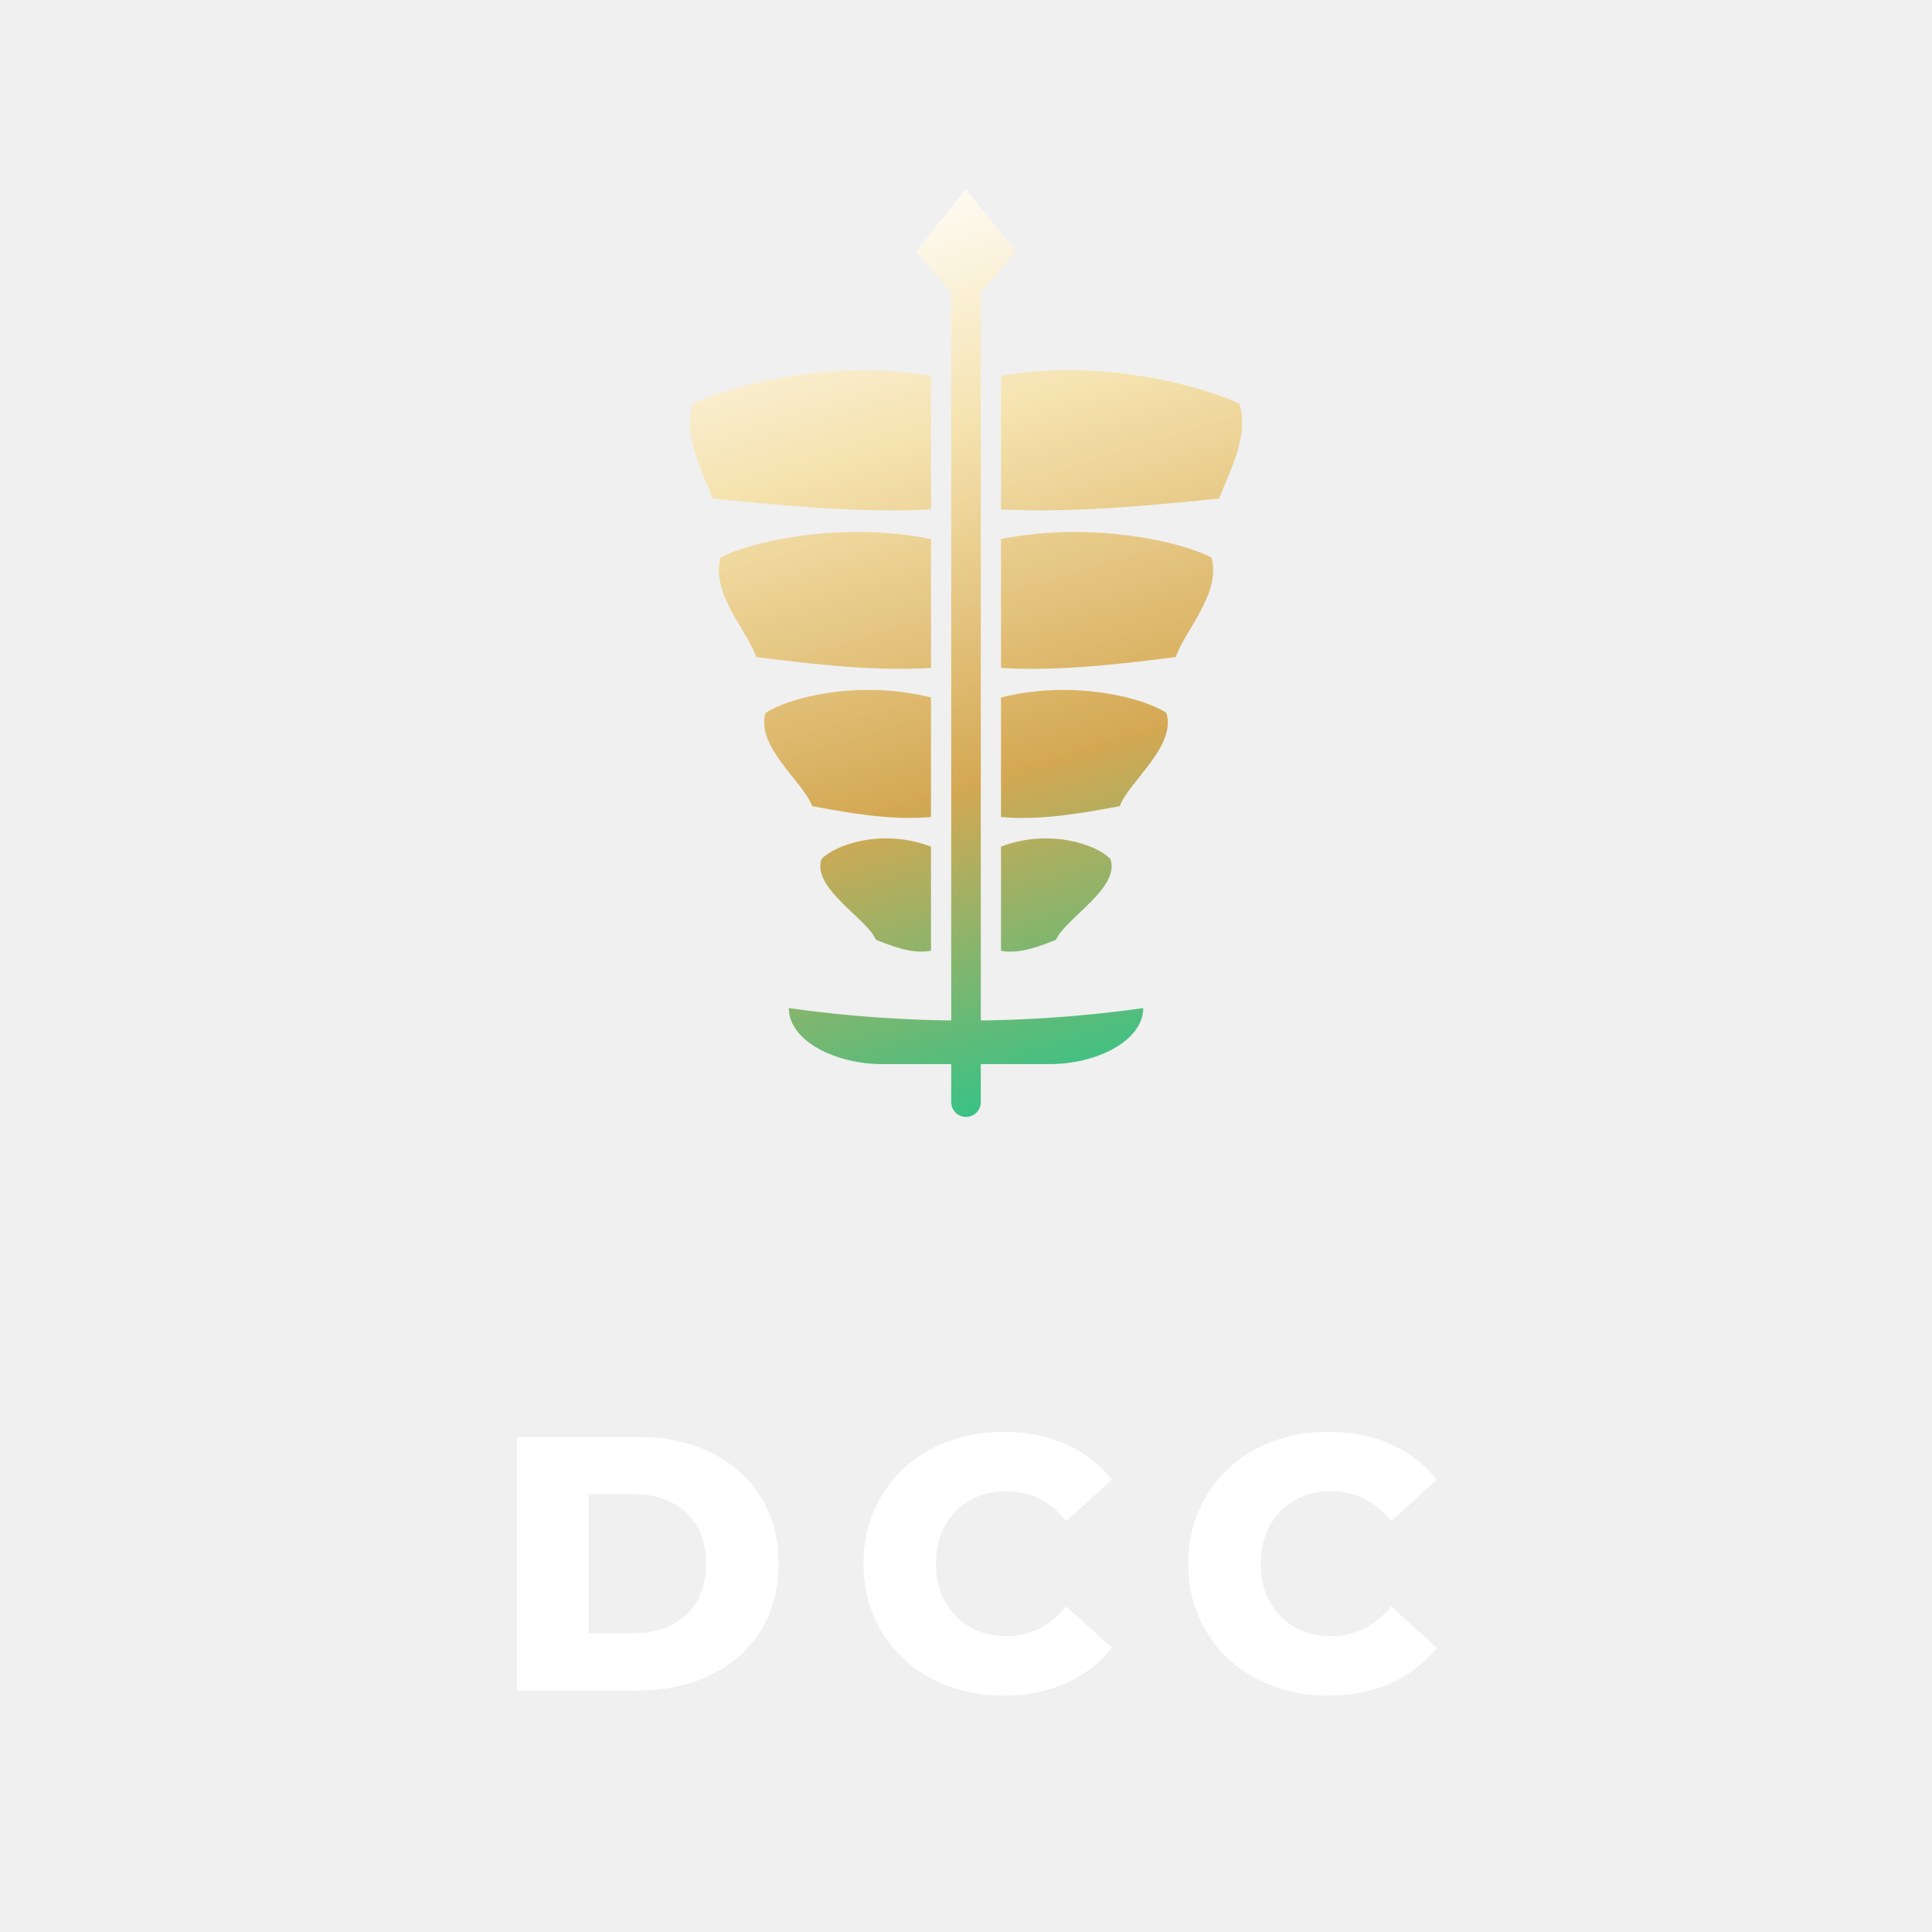
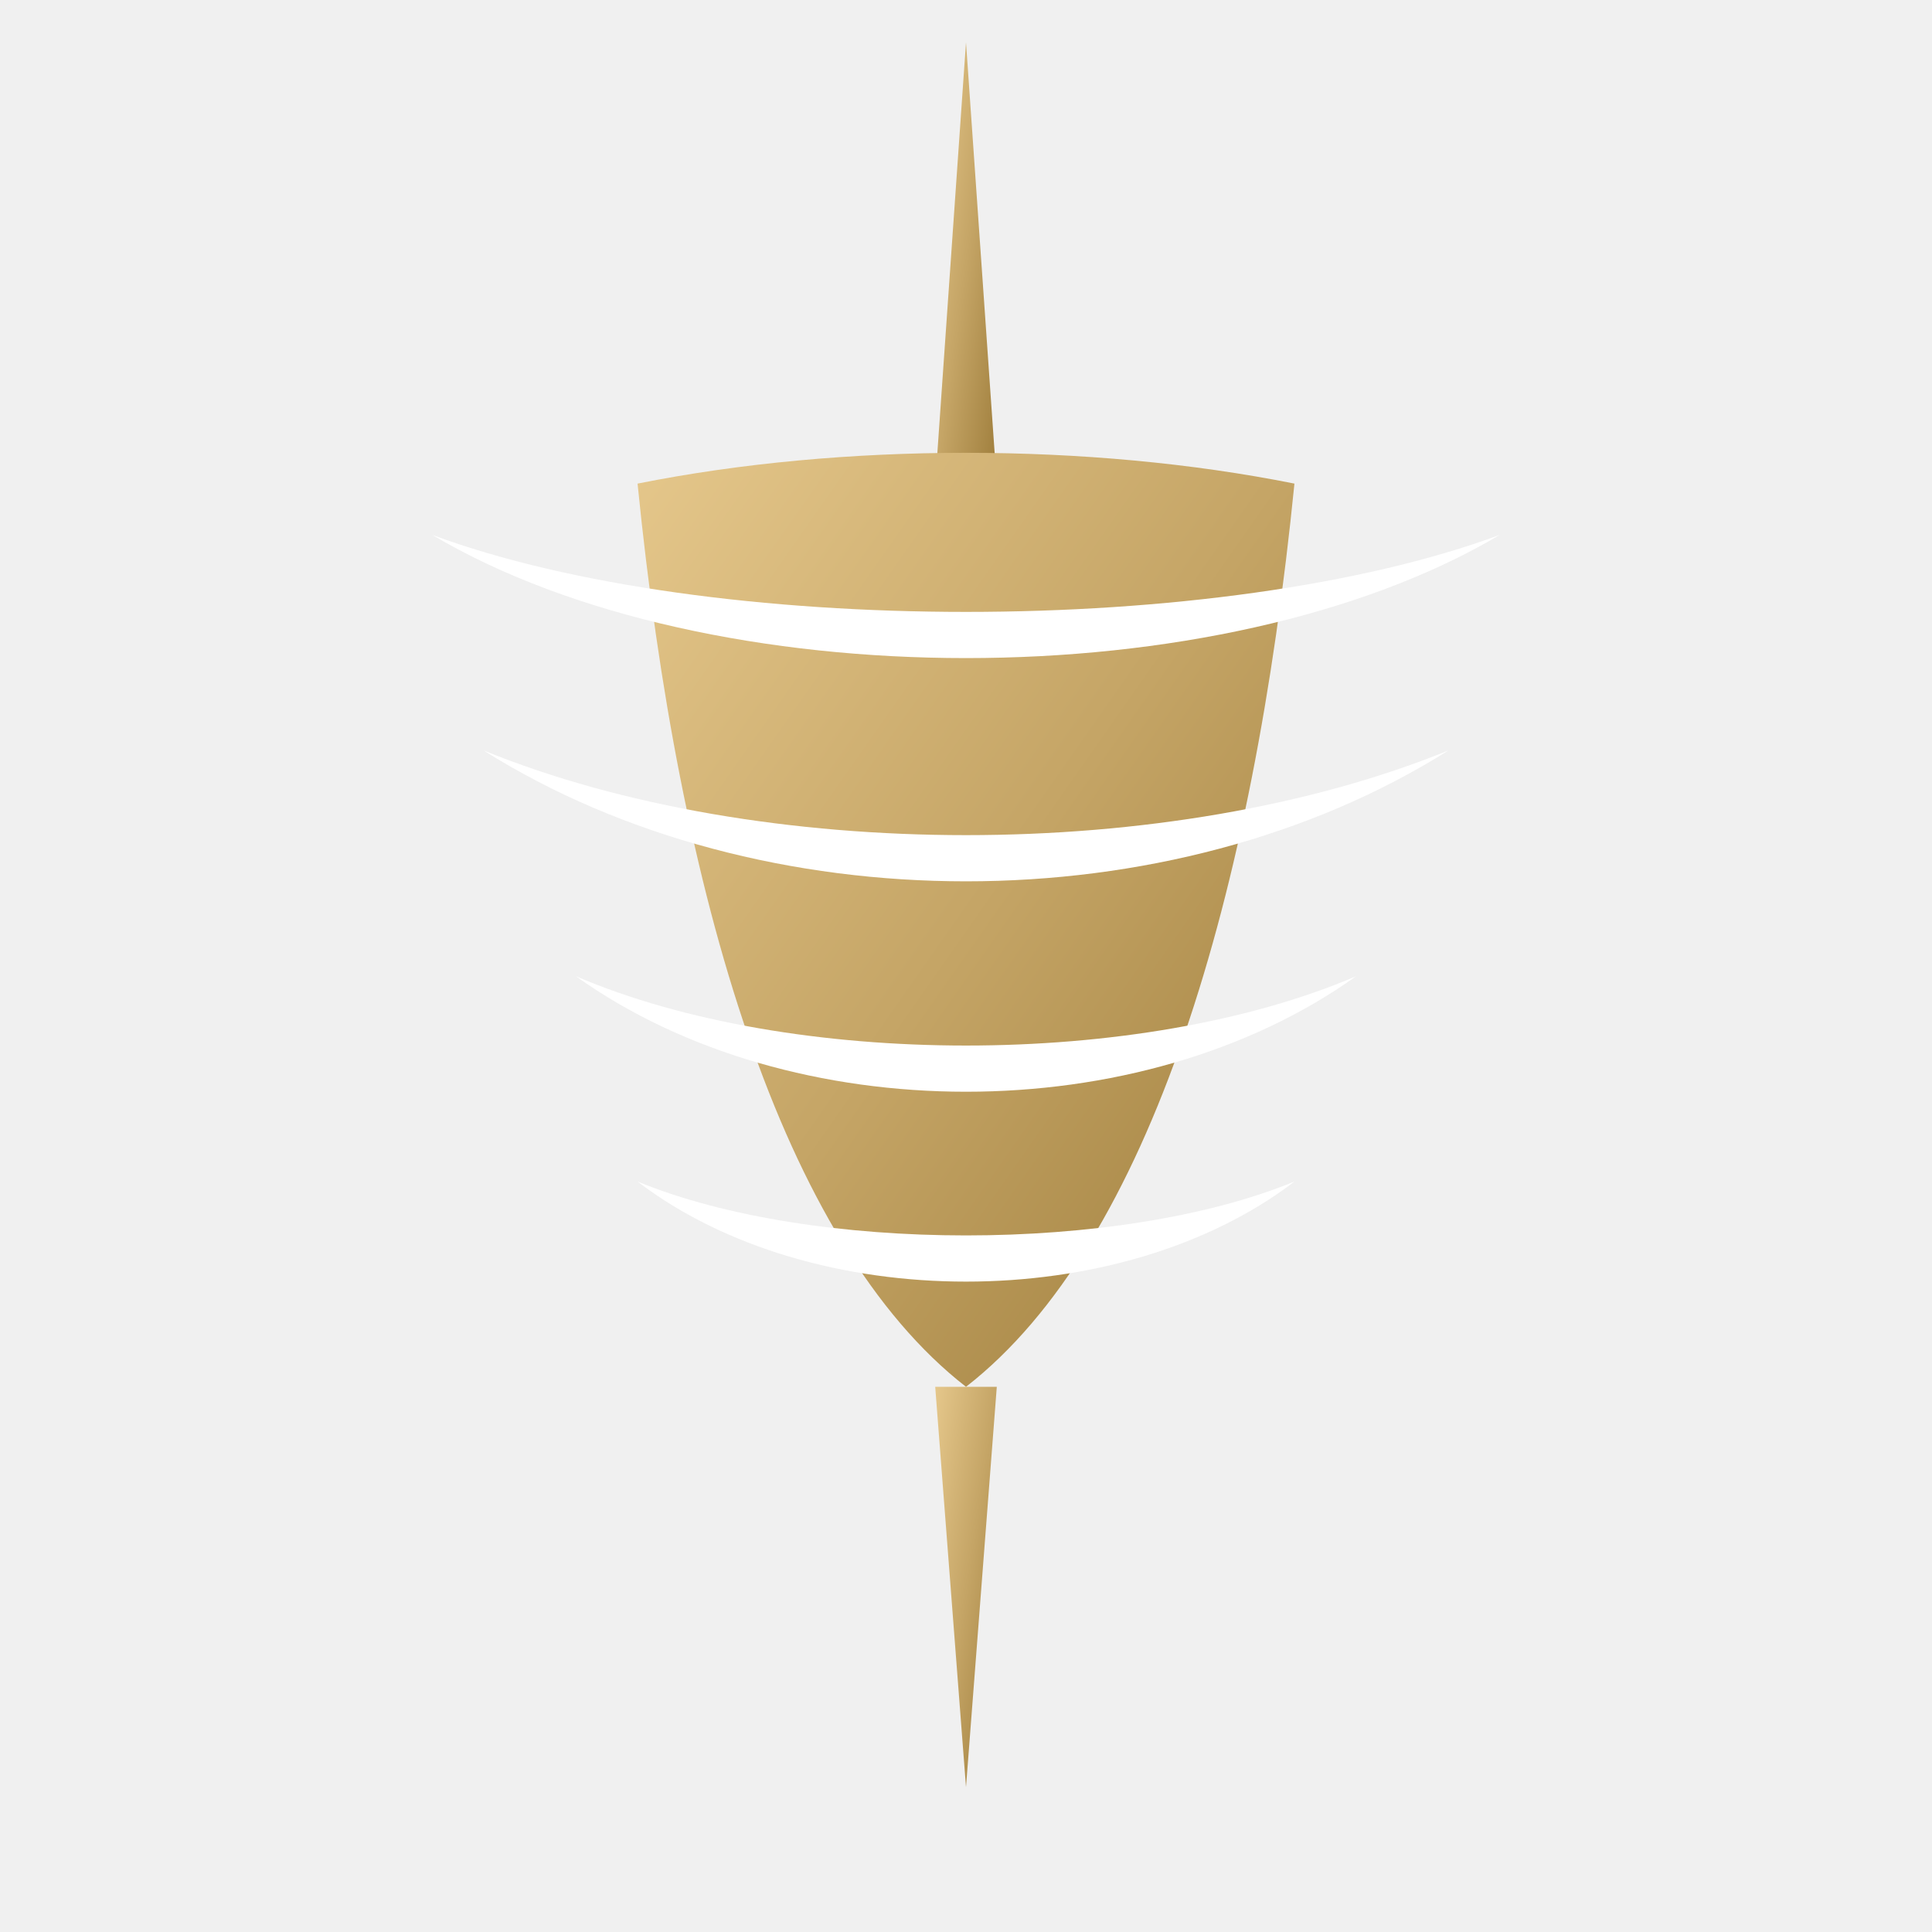
- <svg xmlns="http://www.w3.org/2000/svg" viewBox="0 0 128 128" width="128" height="128" role="img" aria-label="DCC Döner Catering Club — logo-monogram (light)">
+ <svg xmlns="http://www.w3.org/2000/svg" viewBox="0 0 128 128" width="128" height="128">
  <defs>
-     <linearGradient id="dcc-spit-logo-monogram-light" gradientUnits="userSpaceOnUse" x1="54.74" y1="12.54" x2="73.26" y2="73.28">
-       <stop offset="0%" stop-color="#FFFFFF" />
-       <stop offset="28%" stop-color="#F5E2AE" />
-       <stop offset="64%" stop-color="#D4A853" />
-       <stop offset="100%" stop-color="#2BC48A" />
+     <linearGradient id="monoGold" x1="0%" y1="0%" x2="100%" y2="100%">
+       <stop offset="0%" stop-color="#E5C78B" />
+       <stop offset="50%" stop-color="#C5A566" />
+       <stop offset="100%" stop-color="#9E7D3B" />
    </linearGradient>
  </defs>
-   <rect x="63.02" y="18.41" width="1.96" height="55.59" rx="0.98" fill="url(#dcc-spit-logo-monogram-light)" />
-   <path d="M 64.00,12.54 Q 66.26,15.32 67.29,16.66 Q 66.26,18.00 64.00,20.47 Q 61.74,18.00 60.71,16.66 Q 61.74,15.32 64.00,12.54 Z" fill="url(#dcc-spit-logo-monogram-light)" />
-   <path d="M 61.68,24.90 C 54.57,23.66 47.78,25.82 45.88,26.75 C 45.21,29.01 46.65,31.40 47.22,33.03 C 50.84,33.39 56.62,34.01 61.68,33.75 Z" fill="url(#dcc-spit-logo-monogram-light)" />
-   <path d="M 66.32,24.90 C 73.43,23.66 80.22,25.82 82.12,26.75 C 82.79,29.01 81.35,31.40 80.78,33.03 C 77.16,33.39 71.38,34.01 66.32,33.75 Z" fill="url(#dcc-spit-logo-monogram-light)" />
-   <path d="M 61.68,35.71 C 55.41,34.47 49.41,36.01 47.74,36.94 C 47.07,39.31 49.54,41.82 50.10,43.53 C 53.00,43.89 57.63,44.51 61.68,44.25 Z" fill="url(#dcc-spit-logo-monogram-light)" />
-   <path d="M 66.32,35.71 C 72.59,34.47 78.59,36.01 80.26,36.94 C 80.93,39.31 78.46,41.82 77.90,43.53 C 75.00,43.89 70.37,44.51 66.32,44.25 Z" fill="url(#dcc-spit-logo-monogram-light)" />
-   <path d="M 61.68,46.21 C 56.75,44.97 52.04,46.31 50.72,47.24 C 50.05,49.46 53.24,51.81 53.81,53.41 C 55.78,53.77 58.93,54.39 61.68,54.13 Z" fill="url(#dcc-spit-logo-monogram-light)" />
-   <path d="M 66.32,46.21 C 71.25,44.97 75.96,46.31 77.28,47.24 C 77.95,49.46 74.76,51.81 74.19,53.41 C 72.22,53.77 69.07,54.39 66.32,54.13 Z" fill="url(#dcc-spit-logo-monogram-light)" />
-   <path d="M 61.68,56.09 C 58.42,54.85 55.30,55.99 54.43,56.91 C 53.76,58.84 57.46,60.87 58.03,62.26 C 58.94,62.62 60.40,63.24 61.68,62.99 Z" fill="url(#dcc-spit-logo-monogram-light)" />
-   <path d="M 66.32,56.09 C 69.58,54.85 72.70,55.99 73.57,56.91 C 74.24,58.84 70.54,60.87 69.97,62.26 C 69.06,62.62 67.60,63.24 66.32,62.99 Z" fill="url(#dcc-spit-logo-monogram-light)" />
-   <path d="M 52.26,66.79 Q 64.00,68.44 75.74,66.79 C 75.74,68.96 72.65,70.50 69.56,70.50 L 58.44,70.50 C 55.35,70.50 52.26,68.96 52.26,66.79 Z" fill="url(#dcc-spit-logo-monogram-light)" />
-   <path d="M34.248 112.0V95.2H42.192Q44.976 95.2 47.088 96.232Q49.2 97.264 50.388 99.148Q51.576 101.032 51.576 103.6Q51.576 106.168 50.388 108.052Q49.2 109.936 47.088 110.968Q44.976 112.0 42.192 112.0ZM39.0 108.208H42.0Q44.136 108.208 45.456 106.984Q46.776 105.76 46.776 103.6Q46.776 101.44 45.456 100.216Q44.136 98.992 42.0 98.992H39.0ZM66.448 112.336Q64.456 112.336 62.764 111.688Q61.072 111.04 59.836 109.876Q58.6 108.712 57.904 107.116Q57.208 105.52 57.208 103.6Q57.208 101.68 57.904 100.084Q58.6 98.488 59.836 97.324Q61.072 96.16 62.764 95.512Q64.456 94.864 66.448 94.864Q68.776 94.864 70.612 95.68Q72.448 96.496 73.672 98.032L70.648 100.768Q69.856 99.808 68.872 99.304Q67.888 98.8 66.688 98.8Q65.296 98.8 64.252 99.4Q63.208 100.0 62.608 101.08Q62.008 102.16 62.008 103.6Q62.008 105.04 62.608 106.12Q63.208 107.2 64.252 107.8Q65.296 108.4 66.688 108.4Q67.888 108.4 68.872 107.896Q69.856 107.392 70.648 106.432L73.672 109.168Q72.448 110.704 70.612 111.52Q68.776 112.336 66.448 112.336ZM87.968 112.336Q85.976 112.336 84.284 111.688Q82.592 111.04 81.356 109.876Q80.12 108.712 79.424 107.116Q78.728 105.52 78.728 103.6Q78.728 101.68 79.424 100.084Q80.12 98.488 81.356 97.324Q82.592 96.16 84.284 95.512Q85.976 94.864 87.968 94.864Q90.296 94.864 92.132 95.68Q93.968 96.496 95.192 98.032L92.168 100.768Q91.376 99.808 90.392 99.304Q89.408 98.8 88.208 98.8Q86.816 98.8 85.772 99.4Q84.728 100.0 84.128 101.08Q83.528 102.16 83.528 103.6Q83.528 105.04 84.128 106.12Q84.728 107.2 85.772 107.8Q86.816 108.4 88.208 108.4Q89.408 108.4 90.392 107.896Q91.376 107.392 92.168 106.432L95.192 109.168Q93.968 110.704 92.132 111.52Q90.296 112.336 87.968 112.336Z" fill="#FFFFFF" />
+   <g transform="translate(64, 64) scale(0.68) translate(-250, -115)">
+     <path d="M 250 25 L 253 68 L 247 68 Z" fill="url(#monoGold)" />
+     <path d="M 218 68               C 238 64, 262 64, 282 68               C 278 108, 268 142, 250 156               C 232 142, 222 108, 218 68               Z" fill="url(#monoGold)" />
+     <path d="M 247 156 L 253 156 L 250 195 Z" fill="url(#monoGold)" />
+     <path d="M 198 73 C 225 89, 275 89, 302 73 C 275 83, 225 83, 198 73 Z" fill="#FFFFFF" />
+     <path d="M 203 94 C 230 111, 270 111, 297 94 C 270 105, 230 105, 203 94 Z" fill="#FFFFFF" />
+     <path d="M 212 116 C 233 131, 267 131, 288 116 C 267 125, 233 125, 212 116 Z" fill="#FFFFFF" />
+     <path d="M 218 136 C 235 149, 265 149, 282 136 C 265 143, 235 143, 218 136 Z" fill="#FFFFFF" />
+   </g>
</svg>
